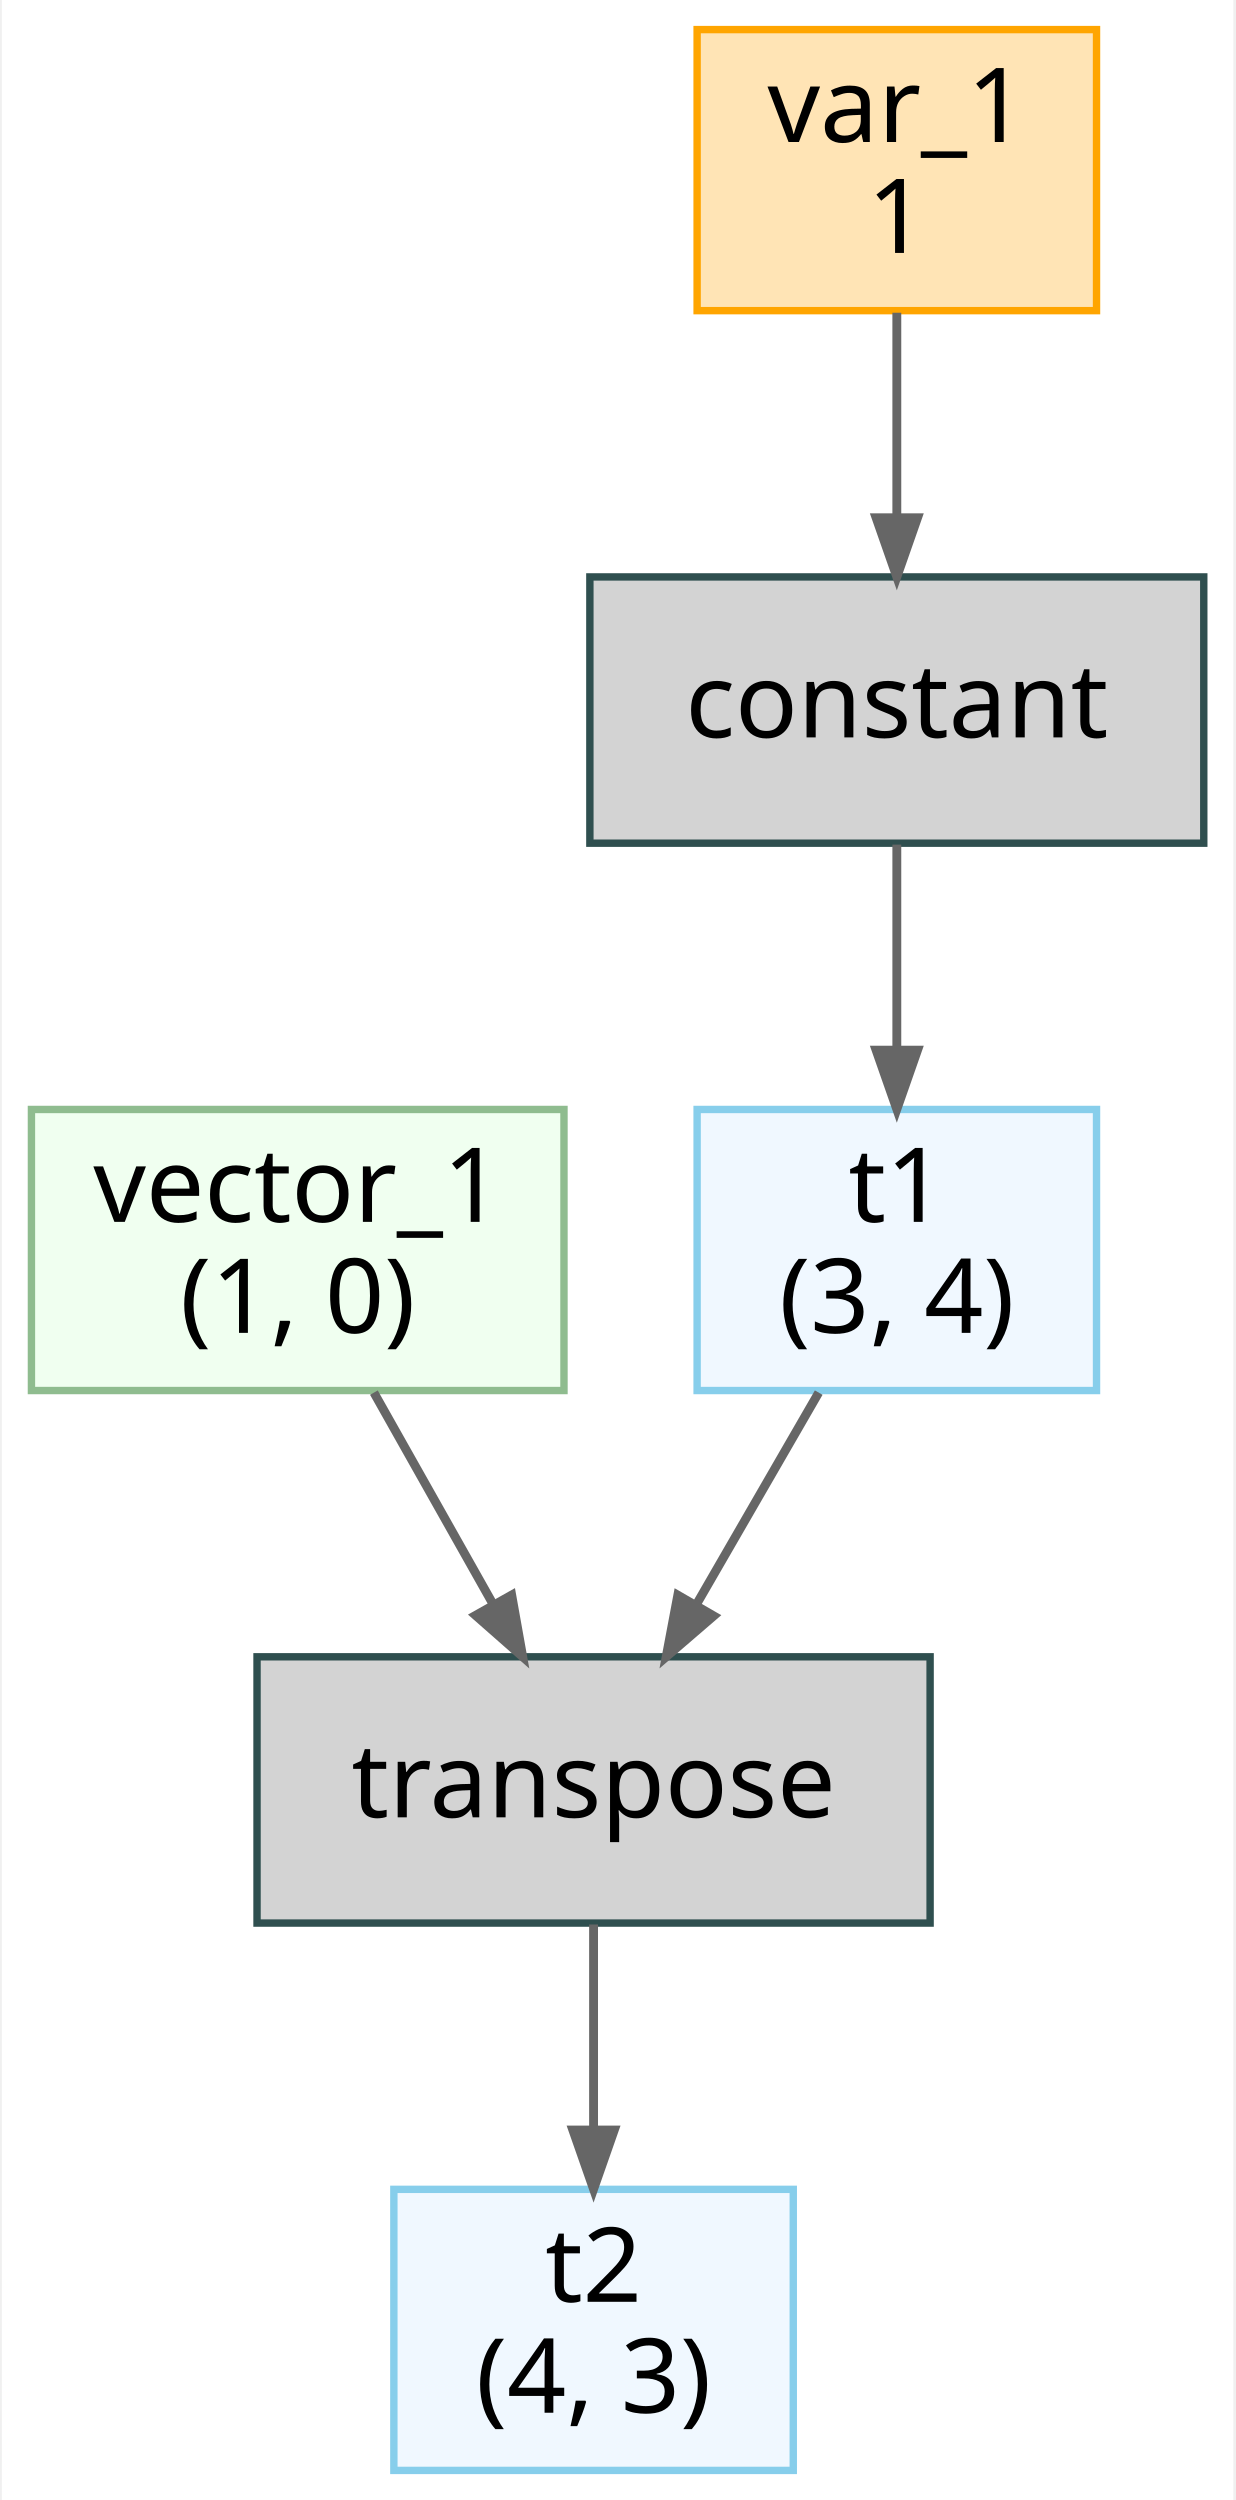
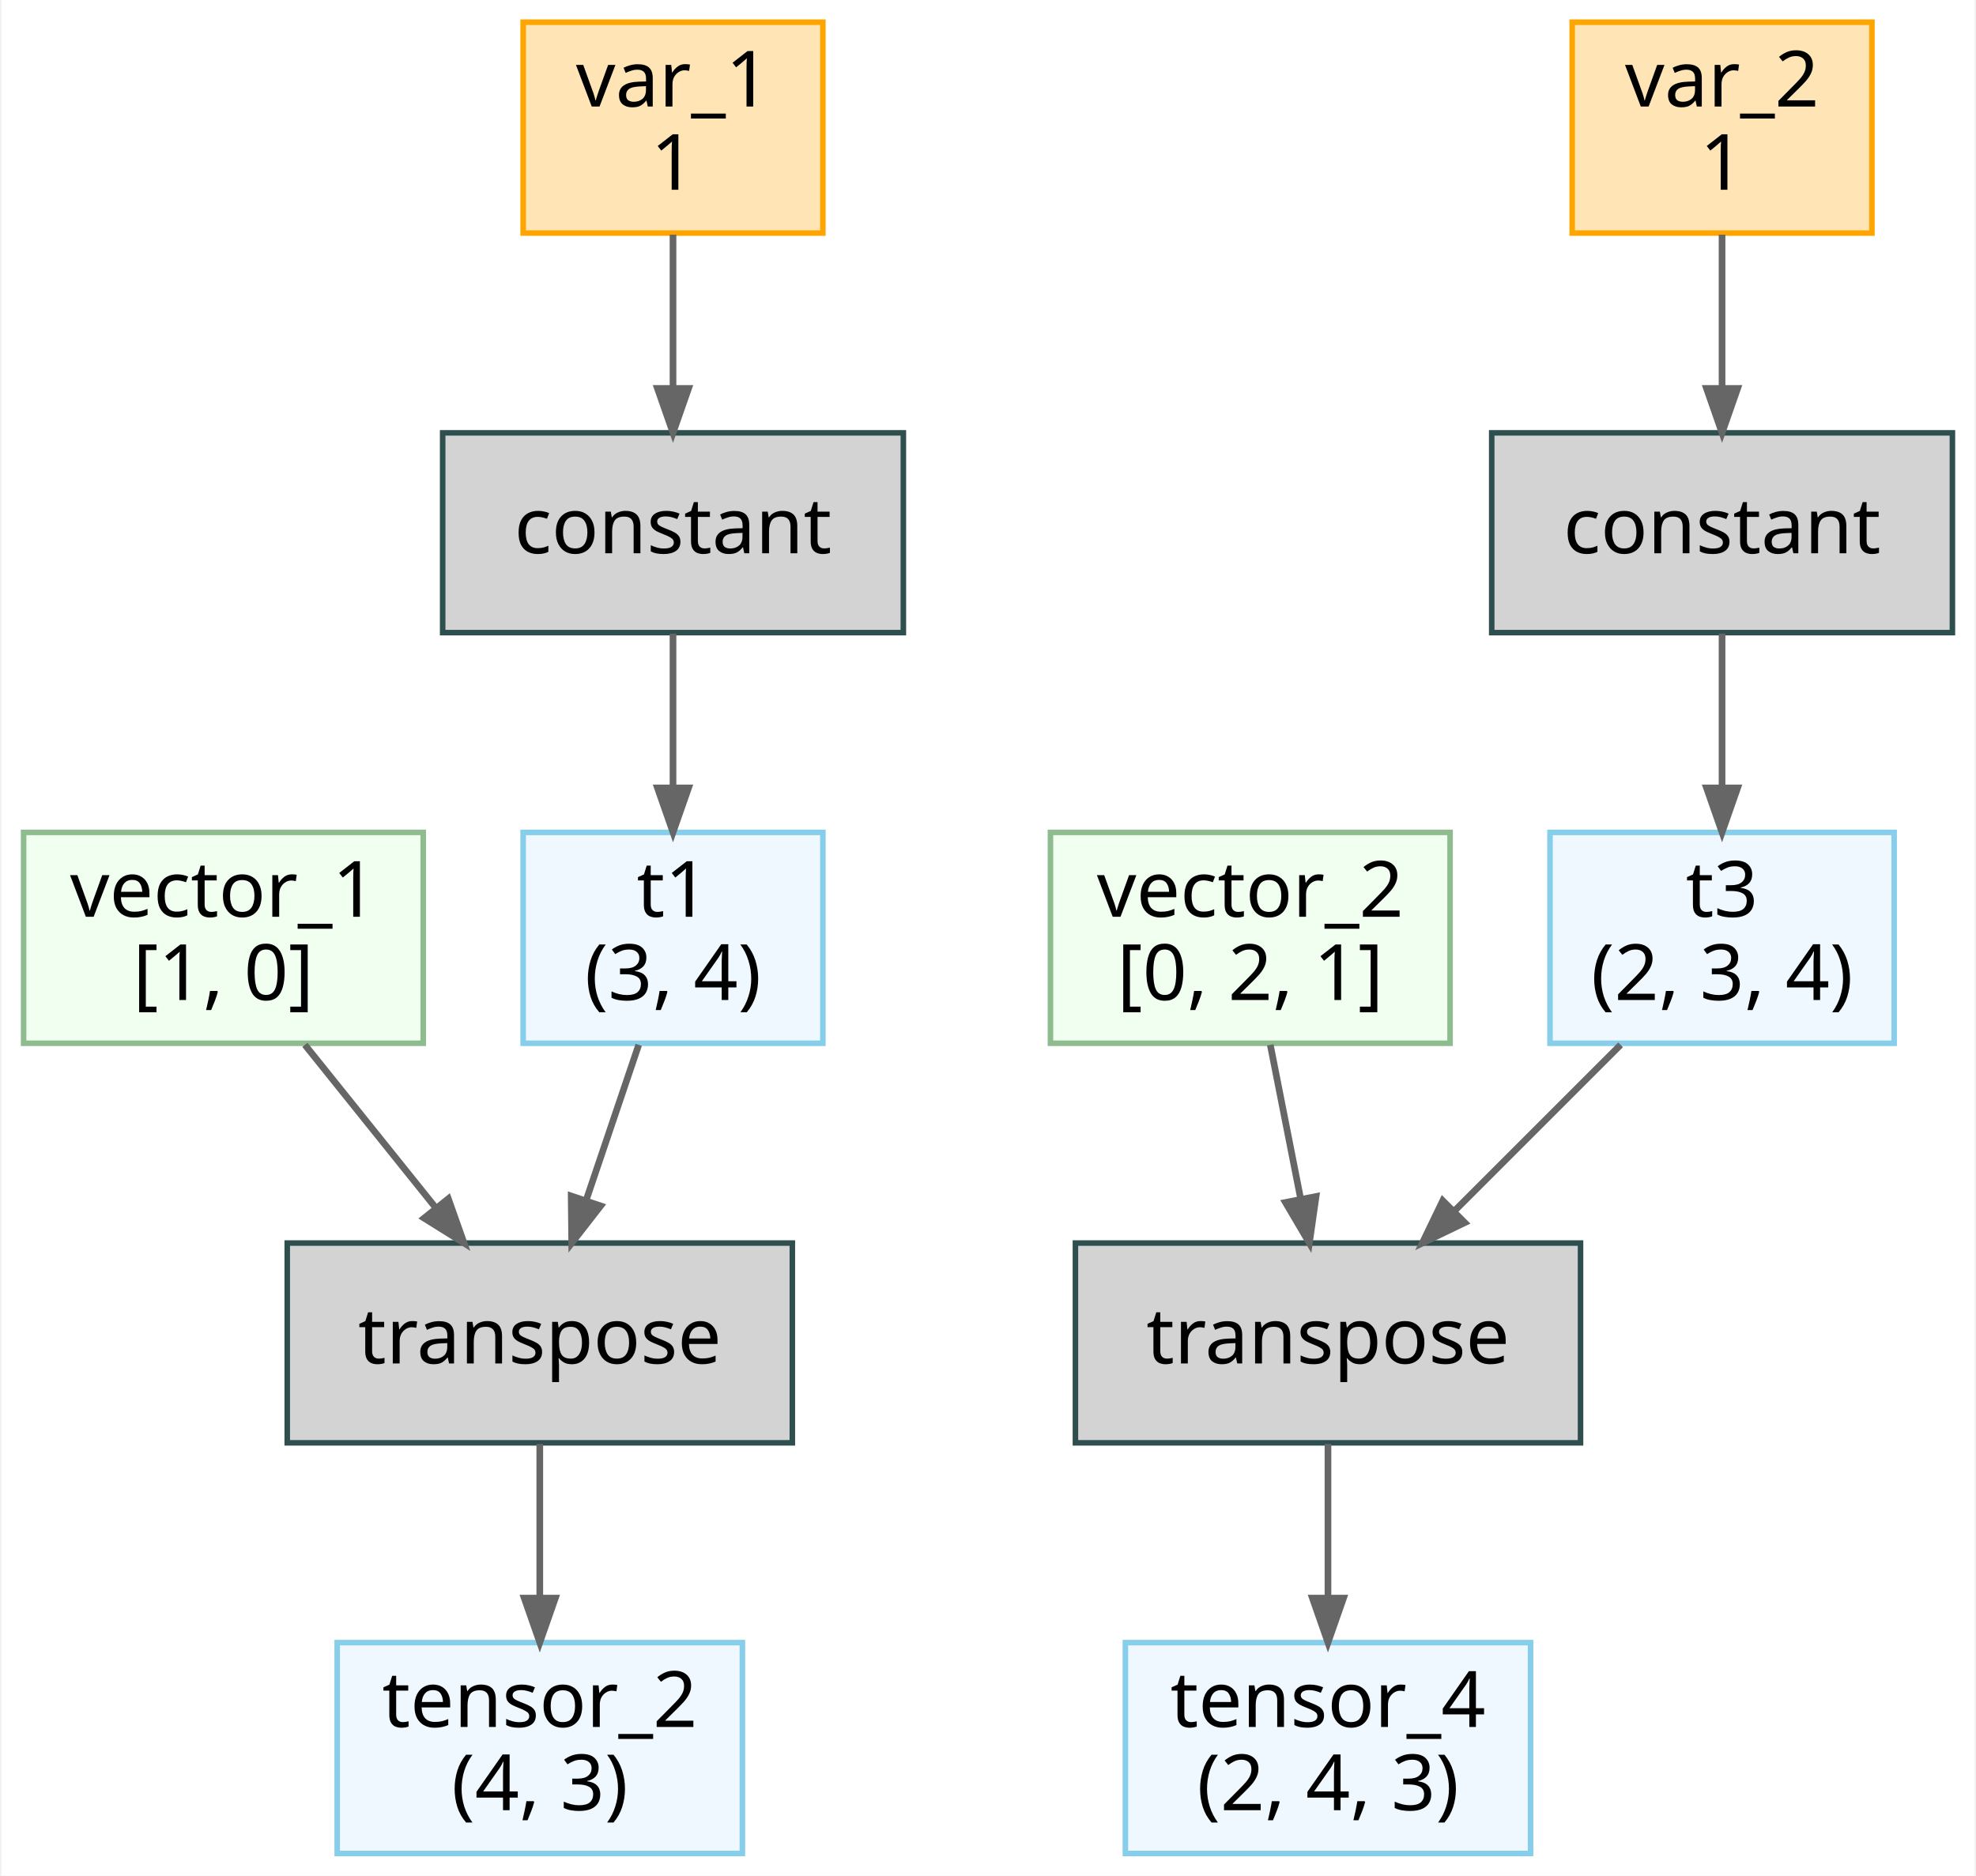
- <svg xmlns="http://www.w3.org/2000/svg" width="167pt" height="338pt" viewBox="0.00 0.00 166.50 338.00">
+ <svg xmlns="http://www.w3.org/2000/svg" width="356pt" height="338pt" viewBox="0.00 0.00 355.50 338.00">
  <g id="graph0" class="graph" transform="scale(1 1) rotate(0) translate(4 334)">
-     <polygon fill="white" stroke="transparent" points="-4,4 -4,-334 162.5,-334 162.5,4 -4,4" />
+     <polygon fill="white" stroke="transparent" points="-4,4 -4,-334 351.5,-334 351.5,4 -4,4" />
    <g id="node1" class="node">
      <polygon fill="aliceblue" stroke="skyblue" points="144,-184 90,-184 90,-146 144,-146 144,-184" />
      <text text-anchor="middle" x="117" y="-168.8" font-family="Sans-Serif" font-size="14.00">t1</text>
      <text text-anchor="middle" x="117" y="-153.8" font-family="Sans-Serif" font-size="14.00">(3, 4)</text>
    </g>
    <g id="node6" class="node">
-       <polygon fill="lightgray" stroke="darkslategray" points="121.5,-110 30.5,-110 30.5,-74 121.5,-74 121.5,-110" />
-       <text text-anchor="middle" x="76" y="-88.3" font-family="Courier Bold" font-size="14.00">transpose</text>
+       <polygon fill="lightgray" stroke="darkslategray" points="138.5,-110 47.5,-110 47.5,-74 138.5,-74 138.5,-110" />
+       <text text-anchor="middle" x="93" y="-88.3" font-family="Courier Bold" font-size="14.00">transpose</text>
    </g>
    <g id="edge4" class="edge">
-       <path fill="none" stroke="#666666" stroke-width="1.2" d="M106.44,-145.72C101.42,-137.03 95.36,-126.52 89.97,-117.19" />
-       <polygon fill="#666666" stroke="#666666" stroke-width="1.2" points="92.24,-115.53 85.82,-110 87.39,-118.33 92.24,-115.53" />
+       <path fill="none" stroke="#666666" stroke-width="1.2" d="M110.82,-145.72C107.94,-137.2 104.47,-126.94 101.36,-117.74" />
+       <polygon fill="#666666" stroke="#666666" stroke-width="1.2" points="103.96,-116.69 98.75,-110 98.66,-118.48 103.96,-116.69" />
    </g>
    <g id="node2" class="node">
      <polygon fill="lightgray" stroke="darkslategray" points="158.5,-256 75.5,-256 75.5,-220 158.5,-220 158.5,-256" />
      <text text-anchor="middle" x="117" y="-234.3" font-family="Courier Bold" font-size="14.00">constant</text>
    </g>
    <g id="edge1" class="edge">
      <path fill="none" stroke="#666666" stroke-width="1.2" d="M117,-219.81C117,-211.52 117,-201.39 117,-192.16" />
      <polygon fill="#666666" stroke="#666666" stroke-width="1.2" points="119.8,-192.02 117,-184.02 114.2,-192.02 119.8,-192.02" />
    </g>
    <g id="node3" class="node">
      <polygon fill="moccasin" stroke="orange" points="144,-330 90,-330 90,-292 144,-292 144,-330" />
      <text text-anchor="middle" x="117" y="-314.8" font-family="Sans-Serif" font-size="14.00">var_1</text>
      <text text-anchor="middle" x="117" y="-299.8" font-family="Sans-Serif" font-size="14.00">1</text>
    </g>
    <g id="edge2" class="edge">
      <path fill="none" stroke="#666666" stroke-width="1.2" d="M117,-291.72C117,-283.29 117,-273.15 117,-264.02" />
      <polygon fill="#666666" stroke="#666666" stroke-width="1.2" points="119.8,-264 117,-256 114.2,-264 119.8,-264" />
    </g>
    <g id="node4" class="node">
-       <polygon fill="aliceblue" stroke="skyblue" points="103,-38 49,-38 49,0 103,0 103,-38" />
-       <text text-anchor="middle" x="76" y="-22.8" font-family="Sans-Serif" font-size="14.00">t2</text>
-       <text text-anchor="middle" x="76" y="-7.8" font-family="Sans-Serif" font-size="14.00">(4, 3)</text>
+       <polygon fill="aliceblue" stroke="skyblue" points="129.5,-38 56.5,-38 56.5,0 129.5,0 129.5,-38" />
+       <text text-anchor="middle" x="93" y="-22.8" font-family="Sans-Serif" font-size="14.00">tensor_2</text>
+       <text text-anchor="middle" x="93" y="-7.8" font-family="Sans-Serif" font-size="14.00">(4, 3)</text>
    </g>
    <g id="node5" class="node">
      <polygon fill="honeydew" stroke="darkseagreen" points="72,-184 0,-184 0,-146 72,-146 72,-184" />
      <text text-anchor="middle" x="36" y="-168.8" font-family="Sans-Serif" font-size="14.00">vector_1</text>
-       <text text-anchor="middle" x="36" y="-153.8" font-family="Sans-Serif" font-size="14.00">(1, 0)</text>
+       <text text-anchor="middle" x="36" y="-153.8" font-family="Sans-Serif" font-size="14.00">[1, 0]</text>
    </g>
    <g id="edge5" class="edge">
-       <path fill="none" stroke="#666666" stroke-width="1.2" d="M46.3,-145.72C51.2,-137.03 57.11,-126.52 62.37,-117.19" />
-       <polygon fill="#666666" stroke="#666666" stroke-width="1.2" points="64.93,-118.35 66.42,-110 60.05,-115.6 64.93,-118.35" />
+       <path fill="none" stroke="#666666" stroke-width="1.2" d="M50.68,-145.72C57.86,-136.77 66.59,-125.9 74.25,-116.36" />
+       <polygon fill="#666666" stroke="#666666" stroke-width="1.2" points="76.52,-117.99 79.35,-110 72.16,-114.49 76.52,-117.99" />
    </g>
    <g id="edge3" class="edge">
-       <path fill="none" stroke="#666666" stroke-width="1.2" d="M76,-73.81C76,-65.52 76,-55.39 76,-46.16" />
-       <polygon fill="#666666" stroke="#666666" stroke-width="1.2" points="78.8,-46.02 76,-38.02 73.2,-46.02 78.8,-46.02" />
+       <path fill="none" stroke="#666666" stroke-width="1.2" d="M93,-73.81C93,-65.52 93,-55.39 93,-46.16" />
+       <polygon fill="#666666" stroke="#666666" stroke-width="1.2" points="95.8,-46.02 93,-38.02 90.2,-46.02 95.8,-46.02" />
+     </g>
+     <g id="node7" class="node">
+       <polygon fill="aliceblue" stroke="skyblue" points="337,-184 275,-184 275,-146 337,-146 337,-184" />
+       <text text-anchor="middle" x="306" y="-168.8" font-family="Sans-Serif" font-size="14.00">t3</text>
+       <text text-anchor="middle" x="306" y="-153.8" font-family="Sans-Serif" font-size="14.00">(2, 3, 4)</text>
+     </g>
+     <g id="node12" class="node">
+       <polygon fill="lightgray" stroke="darkslategray" points="280.5,-110 189.5,-110 189.5,-74 280.5,-74 280.5,-110" />
+       <text text-anchor="middle" x="235" y="-88.3" font-family="Courier Bold" font-size="14.00">transpose</text>
+     </g>
+     <g id="edge9" class="edge">
+       <path fill="none" stroke="#666666" stroke-width="1.2" d="M287.72,-145.72C278.6,-136.6 267.48,-125.48 257.81,-115.81" />
+       <polygon fill="#666666" stroke="#666666" stroke-width="1.2" points="259.64,-113.68 252,-110 255.68,-117.64 259.64,-113.68" />
+     </g>
+     <g id="node8" class="node">
+       <polygon fill="lightgray" stroke="darkslategray" points="347.5,-256 264.5,-256 264.5,-220 347.5,-220 347.5,-256" />
+       <text text-anchor="middle" x="306" y="-234.3" font-family="Courier Bold" font-size="14.00">constant</text>
+     </g>
+     <g id="edge6" class="edge">
+       <path fill="none" stroke="#666666" stroke-width="1.2" d="M306,-219.81C306,-211.52 306,-201.39 306,-192.16" />
+       <polygon fill="#666666" stroke="#666666" stroke-width="1.2" points="308.8,-192.02 306,-184.02 303.2,-192.02 308.8,-192.02" />
+     </g>
+     <g id="node9" class="node">
+       <polygon fill="moccasin" stroke="orange" points="333,-330 279,-330 279,-292 333,-292 333,-330" />
+       <text text-anchor="middle" x="306" y="-314.8" font-family="Sans-Serif" font-size="14.00">var_2</text>
+       <text text-anchor="middle" x="306" y="-299.8" font-family="Sans-Serif" font-size="14.00">1</text>
+     </g>
+     <g id="edge7" class="edge">
+       <path fill="none" stroke="#666666" stroke-width="1.2" d="M306,-291.72C306,-283.29 306,-273.15 306,-264.02" />
+       <polygon fill="#666666" stroke="#666666" stroke-width="1.2" points="308.8,-264 306,-256 303.2,-264 308.8,-264" />
+     </g>
+     <g id="node10" class="node">
+       <polygon fill="aliceblue" stroke="skyblue" points="271.5,-38 198.5,-38 198.5,0 271.5,0 271.5,-38" />
+       <text text-anchor="middle" x="235" y="-22.8" font-family="Sans-Serif" font-size="14.00">tensor_4</text>
+       <text text-anchor="middle" x="235" y="-7.8" font-family="Sans-Serif" font-size="14.00">(2, 4, 3)</text>
+     </g>
+     <g id="node11" class="node">
+       <polygon fill="honeydew" stroke="darkseagreen" points="257,-184 185,-184 185,-146 257,-146 257,-184" />
+       <text text-anchor="middle" x="221" y="-168.8" font-family="Sans-Serif" font-size="14.00">vector_2</text>
+       <text text-anchor="middle" x="221" y="-153.8" font-family="Sans-Serif" font-size="14.00">[0, 2, 1]</text>
+     </g>
+     <g id="edge10" class="edge">
+       <path fill="none" stroke="#666666" stroke-width="1.2" d="M224.61,-145.72C226.27,-137.29 228.27,-127.15 230.07,-118.02" />
+       <polygon fill="#666666" stroke="#666666" stroke-width="1.2" points="232.85,-118.39 231.65,-110 227.35,-117.31 232.85,-118.39" />
+     </g>
+     <g id="edge8" class="edge">
+       <path fill="none" stroke="#666666" stroke-width="1.2" d="M235,-73.81C235,-65.52 235,-55.39 235,-46.16" />
+       <polygon fill="#666666" stroke="#666666" stroke-width="1.2" points="237.8,-46.02 235,-38.02 232.2,-46.02 237.8,-46.02" />
    </g>
  </g>
</svg>
